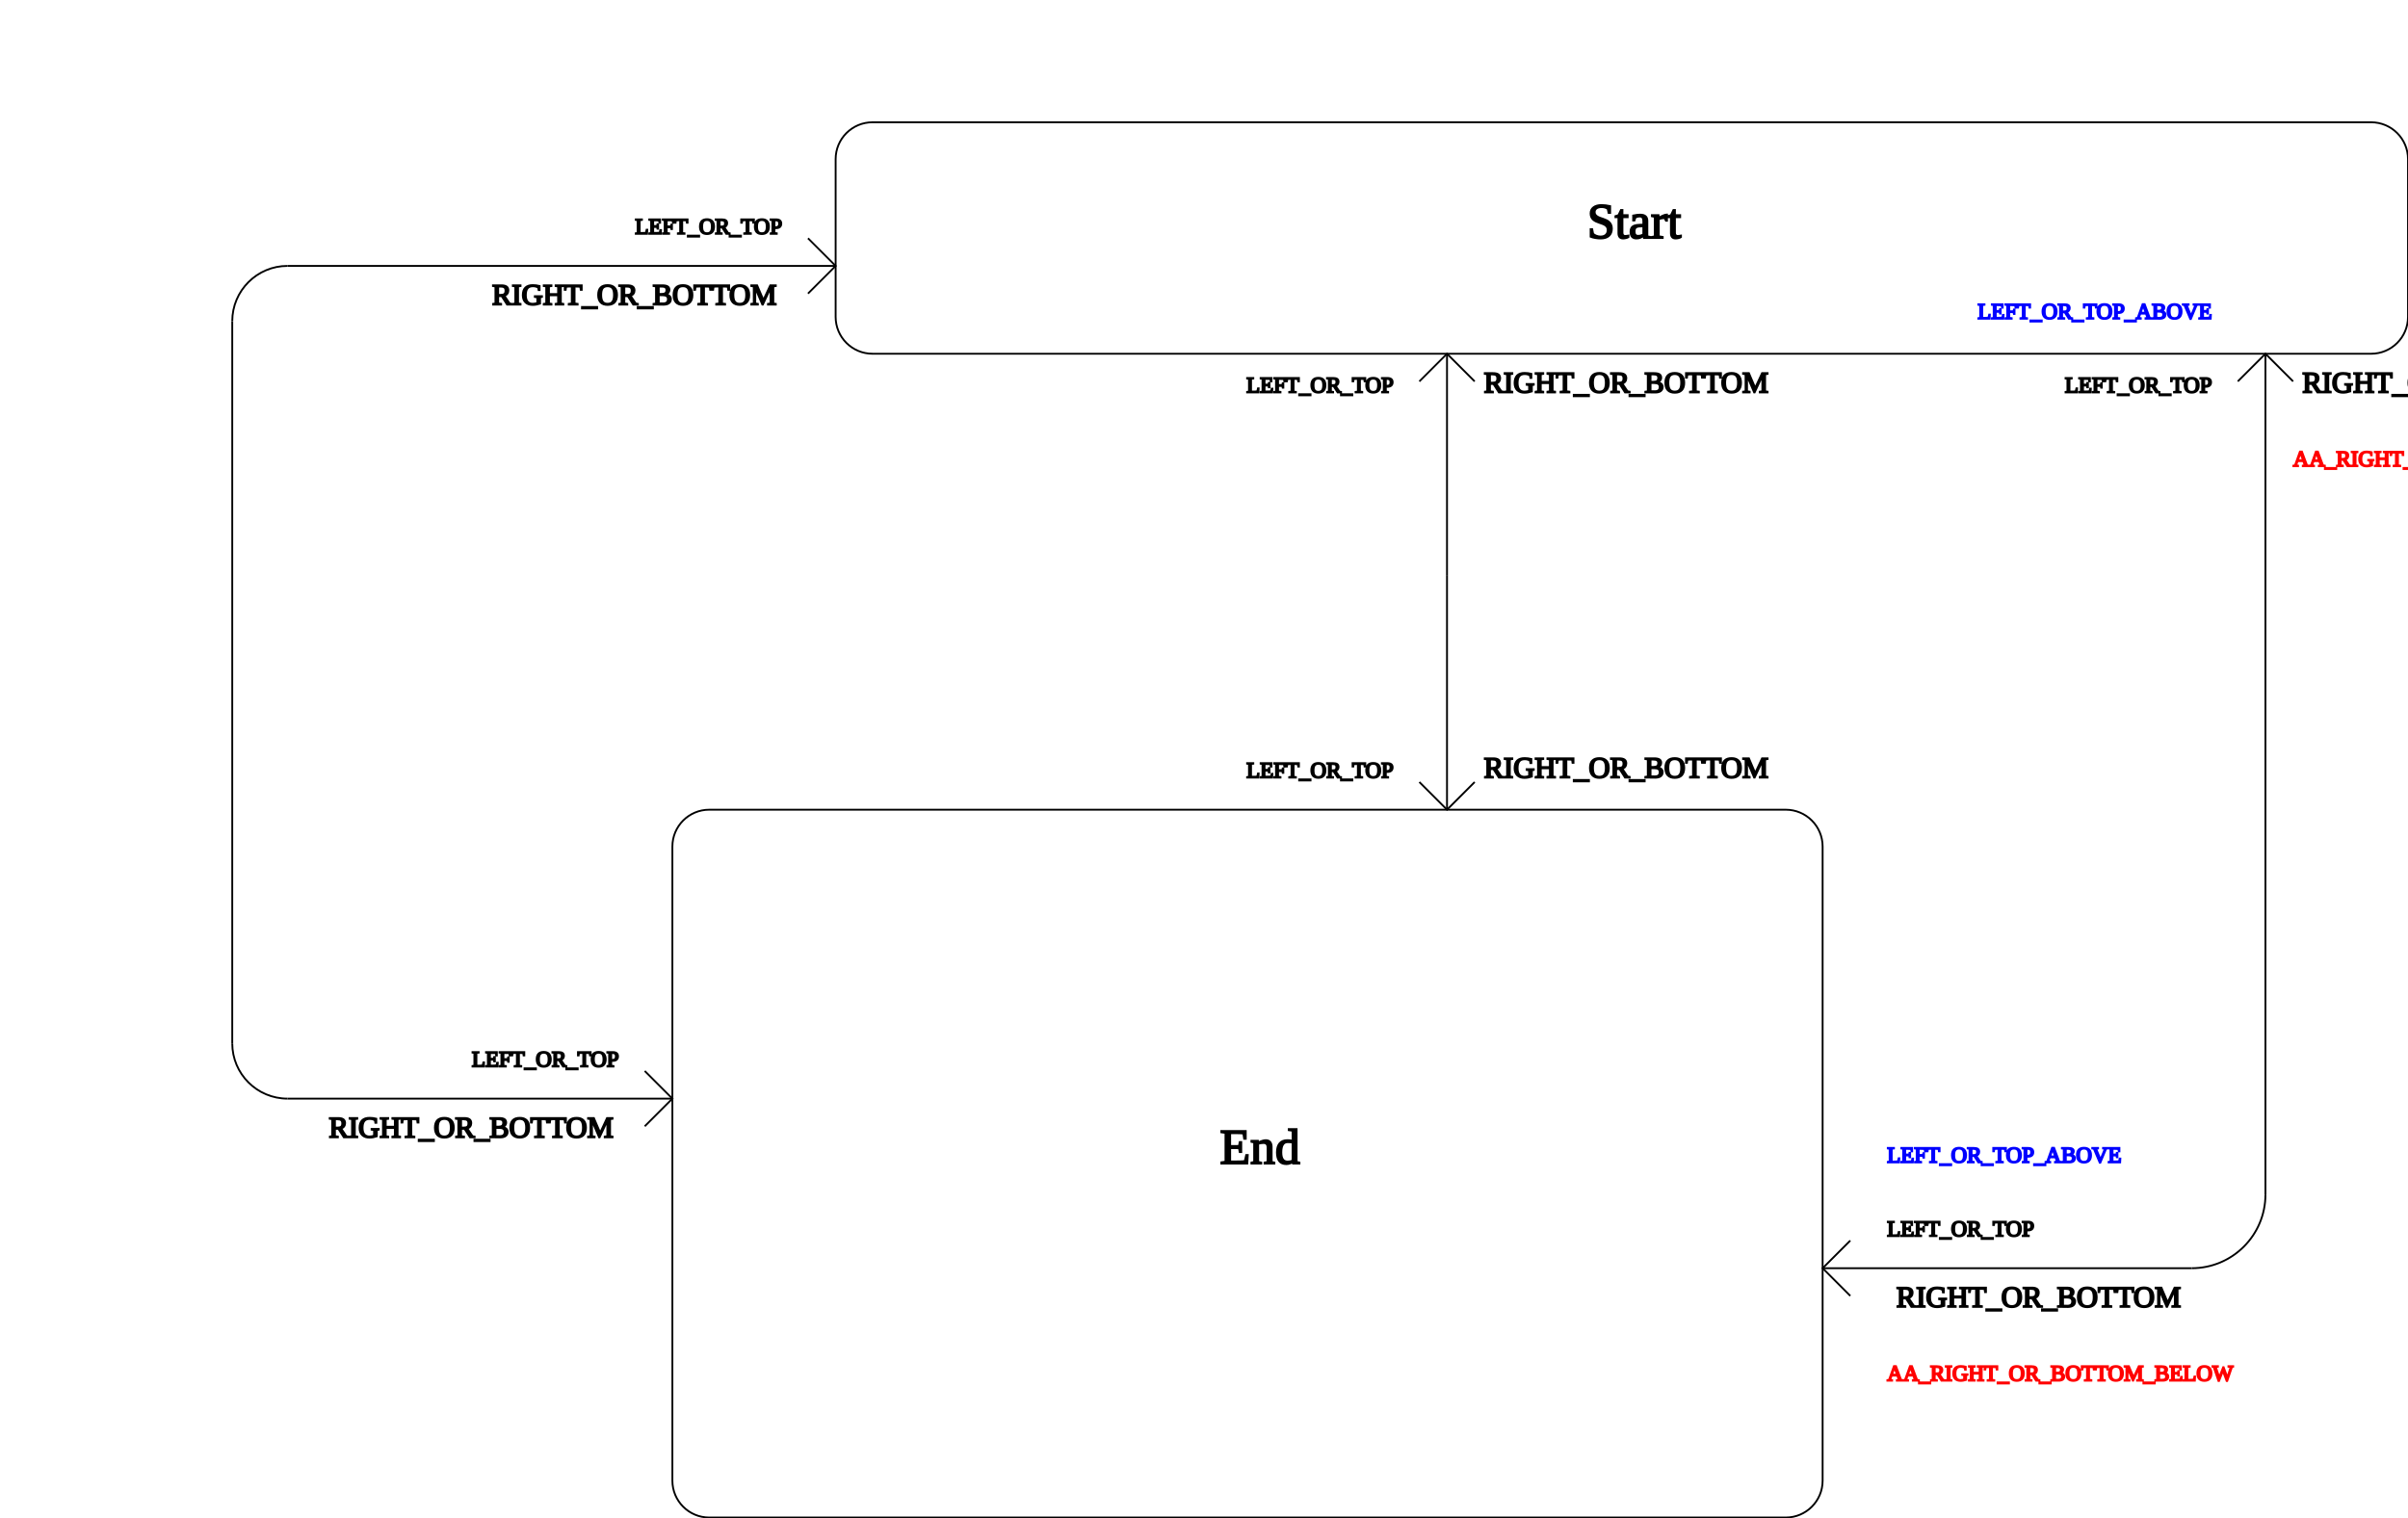
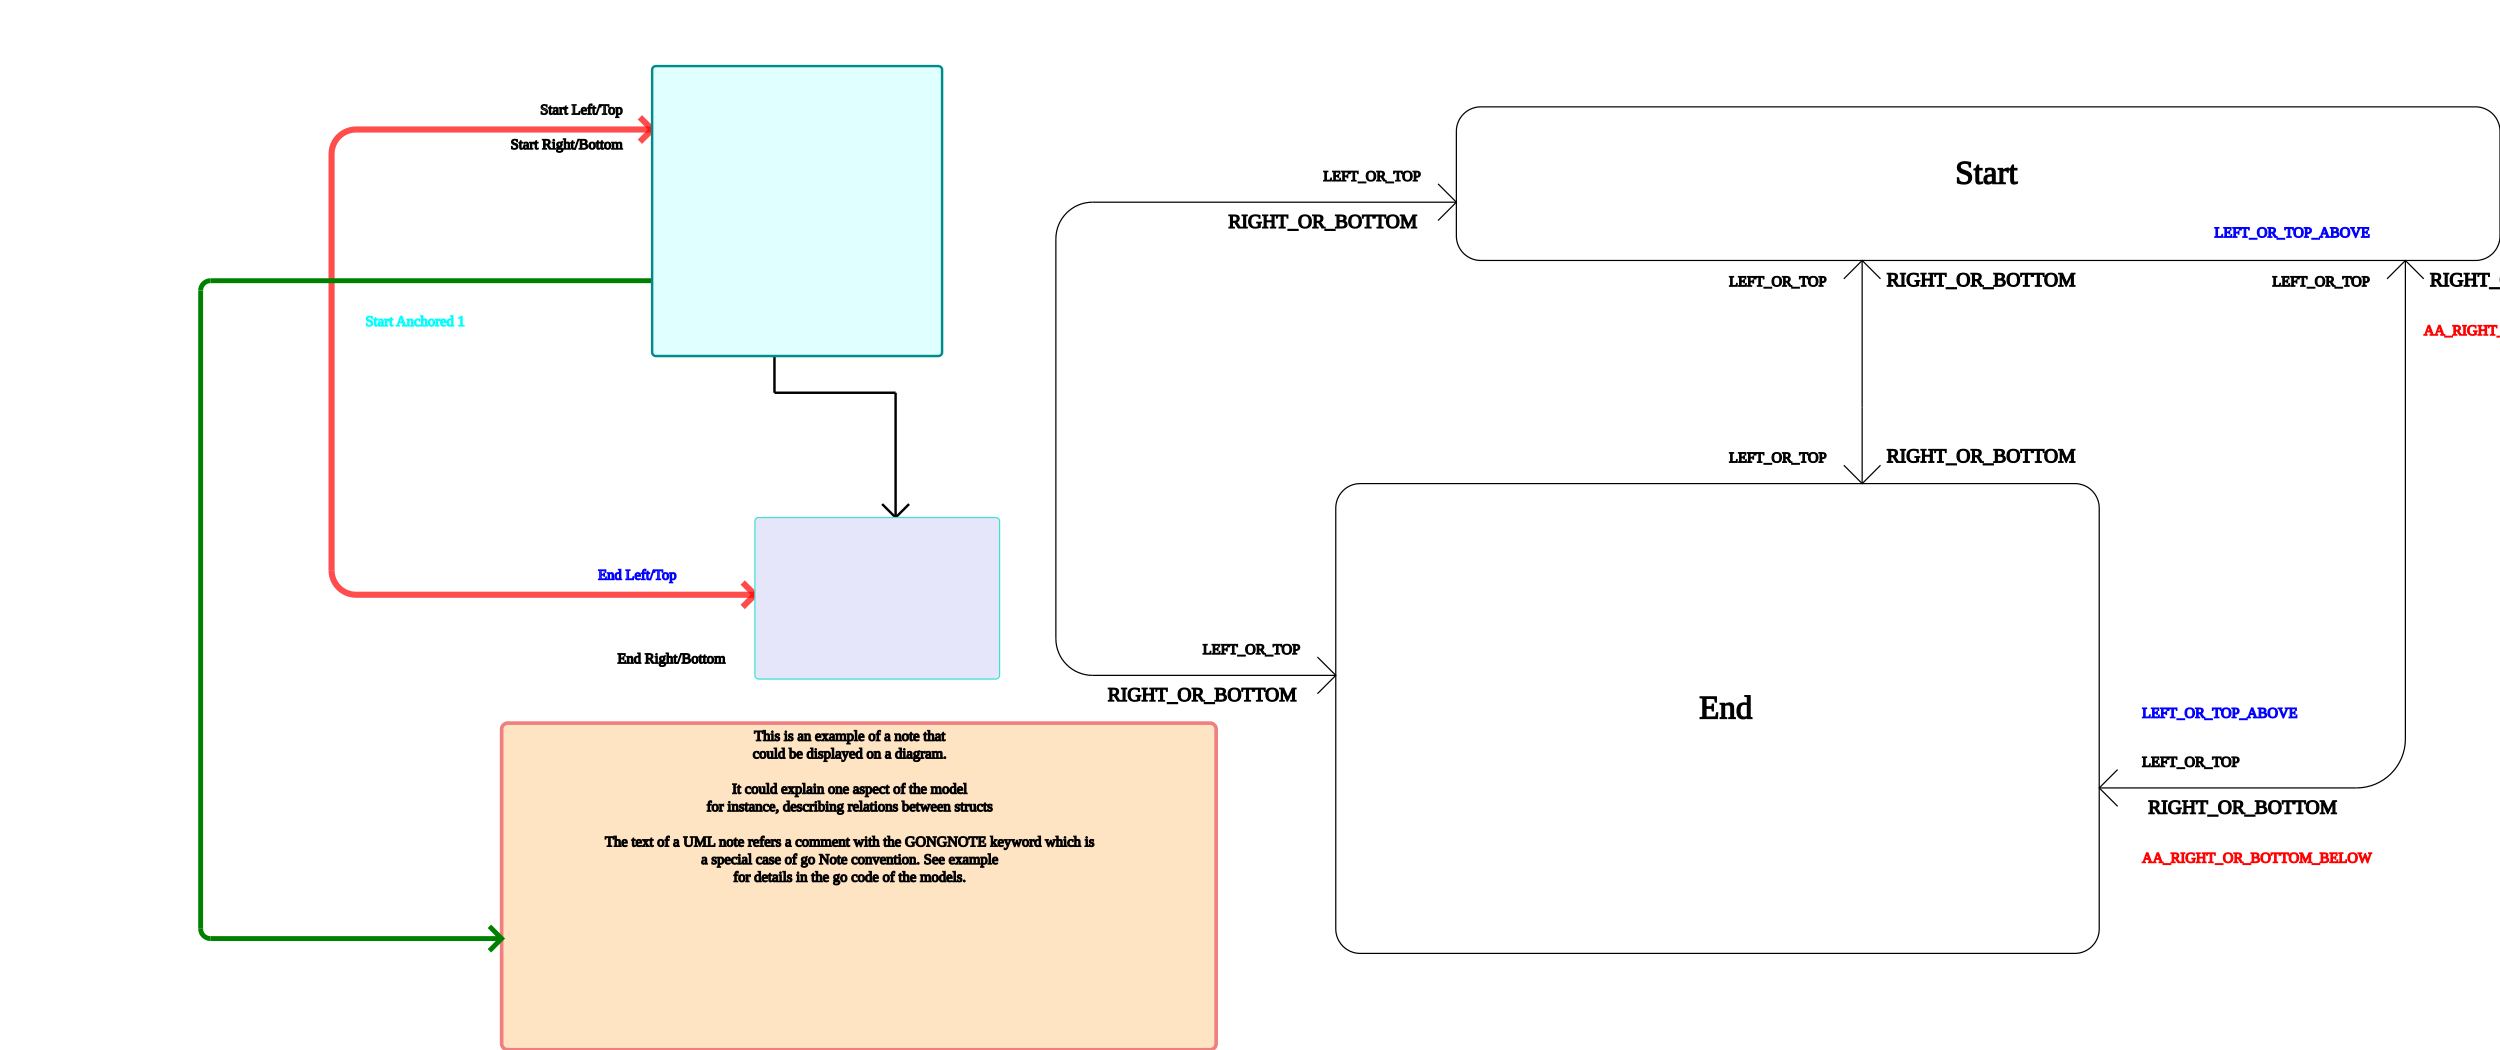
- <svg xmlns="http://www.w3.org/2000/svg" width="100%" height="100%" viewBox="-10 -10 1306.333 823.256">
+ <svg xmlns="http://www.w3.org/2000/svg" width="100%" height="100%" viewBox="-10 -10 2043.333 858">
  <style>text { font-family: Roboto, Arial, sans-serif !important; }</style>
-   <rect x="443.333" y="56.333" width="853" height="125.571" rx="20" ry="20" fill="" fill-opacity="0" stroke="black" stroke-opacity="1" stroke-width="1" stroke-dasharray="" transform="" />
-   <text xml:space="preserve" x="869.833" y="119.119" text-anchor="middle" font-weight="" font-style="" font-size="27px" fill="black" fill-opacity="1" stroke="black" stroke-opacity="1" stroke-width="1" stroke-dasharray="" transform="">
+   <rect x="400" y="581" width="584" height="267" rx="5" ry="5" fill="bisque" fill-opacity="50" stroke="lightcoral" stroke-opacity="1" stroke-width="3" stroke-dasharray="" transform="" />
+   <text xml:space="preserve" x="692" y="581" text-anchor="middle" font-weight="100" font-style="" font-size="" fill="black" fill-opacity="100" stroke="black" stroke-opacity="1" stroke-width="1" stroke-dasharray="" transform="">
+     <tspan x="692" dy="1.2em">This is an example of a note that</tspan>
+     <tspan x="692" dy="1.2em">could be displayed on a diagram.</tspan>
+     <tspan x="692" dy="1.2em"> </tspan>
+     <tspan x="692" dy="1.2em">It could explain one aspect of the model</tspan>
+     <tspan x="692" dy="1.2em">for instance, describing relations between structs</tspan>
+     <tspan x="692" dy="1.2em"> </tspan>
+     <tspan x="692" dy="1.2em">The text of a UML note refers a comment with the GONGNOTE keyword which is</tspan>
+     <tspan x="692" dy="1.2em">a special case of go Note convention. See example</tspan>
+     <tspan x="692" dy="1.2em">for details in the go code of the models.</tspan>
+     <tspan x="692" dy="1.2em"> </tspan>
+   </text>
+   <line x1="523" y1="95.848" x2="281" y2="95.848" fill="" fill-opacity="0" stroke="red" stroke-opacity="0.7" stroke-width="5" stroke-dasharray="" transform="" />
+   <path d="M 524.768 97.615 L 513 85.848 M 524.768 94.08 L 513 105.848" fill="" fill-opacity="0" stroke="red" stroke-opacity="0.7" stroke-width="5" stroke-dasharray="" transform="" />
+   <path d="M 281 95.848 A 20 20 0 0 0 261 115.848" fill="" fill-opacity="0" stroke="red" stroke-opacity="0.7" stroke-width="5" stroke-dasharray="" transform="" />
+   <text xml:space="preserve" x="508" y="83.448" text-anchor="end" font-weight="normal" font-style="" font-size="" fill="black" fill-opacity="0" stroke="black" stroke-opacity="1" stroke-width="1" stroke-dasharray="" transform="">
+     <tspan>Start Left/Top</tspan>
+   </text>
+   <text xml:space="preserve" x="508" y="111.848" text-anchor="end" font-weight="normal" font-style="" font-size="" fill="black" fill-opacity="1" stroke="black" stroke-opacity="1" stroke-width="1" stroke-dasharray="" transform="">
+     <tspan>Start Right/Bottom</tspan>
+   </text>
+   <line x1="261" y1="115.848" x2="261" y2="456.109" fill="" fill-opacity="0" stroke="red" stroke-opacity="0.7" stroke-width="5" stroke-dasharray="" transform="" />
+   <path d="M 261 456.109 A 20 20 0 0 0 281 476.109" fill="" fill-opacity="0" stroke="red" stroke-opacity="0.7" stroke-width="5" stroke-dasharray="" transform="" />
+   <line x1="281" y1="476.109" x2="607" y2="476.109" fill="" fill-opacity="0" stroke="red" stroke-opacity="0.7" stroke-width="5" stroke-dasharray="" transform="" />
+   <path d="M 608.768 477.877 L 597 466.109 M 608.768 474.342 L 597 486.109" fill="" fill-opacity="0" stroke="red" stroke-opacity="0.7" stroke-width="5" stroke-dasharray="" transform="" />
+   <text xml:space="preserve" x="592" y="532.109" text-anchor="end" font-weight="normal" font-style="" font-size="" fill="black" fill-opacity="1" stroke="black" stroke-opacity="1" stroke-width="1" stroke-dasharray="" transform="">
+     <tspan>End Right/Bottom</tspan>
+   </text>
+   <text xml:space="preserve" x="552" y="463.709" text-anchor="end" font-weight="normal" font-style="" font-size="" fill="blue" fill-opacity="0" stroke="blue" stroke-opacity="1" stroke-width="1" stroke-dasharray="" transform="">
+     <tspan>End Left/Top</tspan>
+   </text>
+   <line x1="523" y1="219.431" x2="162" y2="219.431" fill="" fill-opacity="0" stroke="green" stroke-opacity="1" stroke-width="4" stroke-dasharray="" transform="" />
+   <path d="M 162 219.431 A 8 8 0 0 0 154 227.431" fill="" fill-opacity="0" stroke="green" stroke-opacity="1" stroke-width="4" stroke-dasharray="" transform="" />
+   <text xml:space="preserve" x="379" y="256.444" text-anchor="end" font-weight="light" font-style="" font-size="" fill="cyan" fill-opacity="100" stroke="cyan" stroke-opacity="1" stroke-width="1" stroke-dasharray="" transform="">
+     <tspan>Start Anchored 1</tspan>
+   </text>
+   <line x1="154" y1="227.431" x2="154" y2="749.126" fill="" fill-opacity="0" stroke="green" stroke-opacity="1" stroke-width="4" stroke-dasharray="" transform="" />
+   <path d="M 154 749.126 A 8 8 0 0 0 162 757.126" fill="" fill-opacity="0" stroke="green" stroke-opacity="1" stroke-width="4" stroke-dasharray="" transform="" />
+   <line x1="162" y1="757.126" x2="400" y2="757.126" fill="" fill-opacity="0" stroke="green" stroke-opacity="1" stroke-width="4" stroke-dasharray="" transform="" />
+   <path d="M 401.414 758.54 L 390 747.126 M 401.414 755.712 L 390 767.126" fill="" fill-opacity="0" stroke="green" stroke-opacity="1" stroke-width="4" stroke-dasharray="" transform="" />
+   <line x1="623" y1="281" x2="623" y2="311.002" fill="" fill-opacity="0" stroke="black" stroke-opacity="1" stroke-width="2" stroke-dasharray="" transform="" />
+   <path d="M 623 311.002 A 0 0 0 0 1 623 311.002" fill="" fill-opacity="0" stroke="black" stroke-opacity="1" stroke-width="2" stroke-dasharray="" transform="" />
+   <line x1="623" y1="311.002" x2="722" y2="311.002" fill="" fill-opacity="0" stroke="black" stroke-opacity="1" stroke-width="2" stroke-dasharray="" transform="" />
+   <path d="M 722 311.002 A 0 0 0 0 0 722 311.002" fill="" fill-opacity="0" stroke="black" stroke-opacity="1" stroke-width="2" stroke-dasharray="" transform="" />
+   <line x1="722" y1="311.002" x2="722" y2="413" fill="" fill-opacity="0" stroke="black" stroke-opacity="1" stroke-width="2" stroke-dasharray="" transform="" />
+   <path d="M 722.707 413.707 L 711 402 M 721.293 413.707 L 733 402" fill="" fill-opacity="0" stroke="black" stroke-opacity="1" stroke-width="2" stroke-dasharray="" transform="" />
+   <rect x="607" y="413" width="200" height="132" rx="3" ry="3" fill="lavender" fill-opacity="50" stroke="turquoise" stroke-opacity="1" stroke-width="1" stroke-dasharray="" transform="" />
+   <rect x="1180.333" y="77.333" width="853" height="125.571" rx="20" ry="20" fill="" fill-opacity="0" stroke="black" stroke-opacity="1" stroke-width="1" stroke-dasharray="" transform="" />
+   <text xml:space="preserve" x="1606.833" y="140.119" text-anchor="middle" font-weight="" font-style="" font-size="27px" fill="black" fill-opacity="1" stroke="black" stroke-opacity="1" stroke-width="1" stroke-dasharray="" transform="">
    <tspan>Start</tspan>
  </text>
-   <rect x="354.769" y="429.256" width="624" height="384" rx="20" ry="20" fill="" fill-opacity="0" stroke="black" stroke-opacity="1" stroke-width="1" stroke-dasharray="" transform="" />
-   <text xml:space="preserve" x="666.769" y="621.256" text-anchor="middle" font-weight="" font-style="" font-size="27px" fill="black" fill-opacity="1" stroke="black" stroke-opacity="1" stroke-width="1" stroke-dasharray="" transform="">
+   <rect x="1081.769" y="385.256" width="624" height="384" rx="20" ry="20" fill="" fill-opacity="0" stroke="black" stroke-opacity="1" stroke-width="1" stroke-dasharray="" transform="" />
+   <text xml:space="preserve" x="1393.769" y="577.256" text-anchor="middle" font-weight="" font-style="" font-size="27px" fill="black" fill-opacity="1" stroke="black" stroke-opacity="1" stroke-width="1" stroke-dasharray="" transform="">
    <tspan>End</tspan>
  </text>
-   <line x1="775" y1="181.905" x2="775" y2="302.005" fill="" fill-opacity="0" stroke="black" stroke-opacity="1" stroke-width="1" stroke-dasharray="" transform="" />
-   <path d="M 774.647 181.551 L 790 196.905 M 775.354 181.551 L 760 196.905" fill="" fill-opacity="0" stroke="black" stroke-opacity="1" stroke-width="1" stroke-dasharray="" transform="" />
-   <path d="M 775 302.005 A 20 20 0 0 1 775 302.005" fill="" fill-opacity="0" stroke="black" stroke-opacity="1" stroke-width="1" stroke-dasharray="" transform="" />
-   <text xml:space="preserve" x="755" y="202.905" text-anchor="end" font-weight="" font-style="" font-size="" fill="black" fill-opacity="1" stroke="black" stroke-opacity="1" stroke-width="1" stroke-dasharray="" transform="">
+   <line x1="1512" y1="202.905" x2="1512" y2="323.005" fill="" fill-opacity="0" stroke="black" stroke-opacity="1" stroke-width="1" stroke-dasharray="" transform="" />
+   <path d="M 1511.647 202.551 L 1527 217.905 M 1512.354 202.551 L 1497 217.905" fill="" fill-opacity="0" stroke="black" stroke-opacity="1" stroke-width="1" stroke-dasharray="" transform="" />
+   <path d="M 1512 323.005 A 20 20 0 0 1 1512 323.005" fill="" fill-opacity="0" stroke="black" stroke-opacity="1" stroke-width="1" stroke-dasharray="" transform="" />
+   <text xml:space="preserve" x="1492" y="223.905" text-anchor="end" font-weight="" font-style="" font-size="" fill="black" fill-opacity="1" stroke="black" stroke-opacity="1" stroke-width="1" stroke-dasharray="" transform="">
    <tspan>LEFT_OR_TOP</tspan>
  </text>
-   <text xml:space="preserve" x="775" y="202.905" text-anchor="start" font-weight="" font-style="" font-size="16" fill="black" fill-opacity="1" stroke="black" stroke-opacity="1" stroke-width="1" stroke-dasharray="" transform="">
+   <text xml:space="preserve" x="1512" y="223.905" text-anchor="start" font-weight="" font-style="" font-size="16" fill="black" fill-opacity="1" stroke="black" stroke-opacity="1" stroke-width="1" stroke-dasharray="" transform="">
    <tspan>RIGHT_OR_BOTTOM</tspan>
  </text>
-   <line x1="775" y1="302.005" x2="775" y2="302.005" fill="" fill-opacity="0" stroke="black" stroke-opacity="1" stroke-width="1" stroke-dasharray="" transform="" />
-   <path d="M 775 302.005 A 20 20 0 0 0 775 302.005" fill="" fill-opacity="0" stroke="black" stroke-opacity="1" stroke-width="1" stroke-dasharray="" transform="" />
-   <line x1="775" y1="302.005" x2="775" y2="429.256" fill="" fill-opacity="0" stroke="black" stroke-opacity="1" stroke-width="1" stroke-dasharray="" transform="" />
-   <path d="M 775.354 429.61 L 760 414.256 M 774.647 429.61 L 790 414.256" fill="" fill-opacity="0" stroke="black" stroke-opacity="1" stroke-width="1" stroke-dasharray="" transform="" />
-   <text xml:space="preserve" x="755" y="411.856" text-anchor="end" font-weight="" font-style="" font-size="" fill="black" fill-opacity="1" stroke="black" stroke-opacity="1" stroke-width="1" stroke-dasharray="" transform="">
+   <line x1="1512" y1="323.005" x2="1512" y2="323.005" fill="" fill-opacity="0" stroke="black" stroke-opacity="1" stroke-width="1" stroke-dasharray="" transform="" />
+   <path d="M 1512 323.005 A 20 20 0 0 0 1512 323.005" fill="" fill-opacity="0" stroke="black" stroke-opacity="1" stroke-width="1" stroke-dasharray="" transform="" />
+   <line x1="1512" y1="323.005" x2="1512" y2="385.256" fill="" fill-opacity="0" stroke="black" stroke-opacity="1" stroke-width="1" stroke-dasharray="" transform="" />
+   <path d="M 1512.354 385.61 L 1497 370.256 M 1511.647 385.61 L 1527 370.256" fill="" fill-opacity="0" stroke="black" stroke-opacity="1" stroke-width="1" stroke-dasharray="" transform="" />
+   <text xml:space="preserve" x="1492" y="367.856" text-anchor="end" font-weight="" font-style="" font-size="" fill="black" fill-opacity="1" stroke="black" stroke-opacity="1" stroke-width="1" stroke-dasharray="" transform="">
    <tspan>LEFT_OR_TOP</tspan>
  </text>
-   <text xml:space="preserve" x="775" y="411.856" text-anchor="start" font-weight="" font-style="" font-size="16" fill="black" fill-opacity="1" stroke="black" stroke-opacity="1" stroke-width="1" stroke-dasharray="" transform="">
+   <text xml:space="preserve" x="1512" y="367.856" text-anchor="start" font-weight="" font-style="" font-size="16" fill="black" fill-opacity="1" stroke="black" stroke-opacity="1" stroke-width="1" stroke-dasharray="" transform="">
    <tspan>RIGHT_OR_BOTTOM</tspan>
  </text>
-   <line x1="978.769" y1="678.005" x2="1179" y2="678.005" fill="" fill-opacity="0" stroke="black" stroke-opacity="1" stroke-width="1" stroke-dasharray="" transform="" />
-   <path d="M 978.416 678.359 L 993.769 663.005 M 978.416 677.652 L 993.769 693.005" fill="" fill-opacity="0" stroke="black" stroke-opacity="1" stroke-width="1" stroke-dasharray="" transform="" />
-   <path d="M 1179 678.005 A 40 40 0 0 0 1219 638.005" fill="" fill-opacity="0" stroke="black" stroke-opacity="1" stroke-width="1" stroke-dasharray="" transform="" />
-   <text xml:space="preserve" x="998.769" y="660.605" text-anchor="start" font-weight="" font-style="" font-size="" fill="black" fill-opacity="1" stroke="black" stroke-opacity="1" stroke-width="1" stroke-dasharray="" transform="">
+   <line x1="1705.769" y1="634.005" x2="1916" y2="634.005" fill="" fill-opacity="0" stroke="black" stroke-opacity="1" stroke-width="1" stroke-dasharray="" transform="" />
+   <path d="M 1705.416 634.359 L 1720.769 619.005 M 1705.416 633.652 L 1720.769 649.005" fill="" fill-opacity="0" stroke="black" stroke-opacity="1" stroke-width="1" stroke-dasharray="" transform="" />
+   <path d="M 1916 634.005 A 40 40 0 0 0 1956 594.005" fill="" fill-opacity="0" stroke="black" stroke-opacity="1" stroke-width="1" stroke-dasharray="" transform="" />
+   <text xml:space="preserve" x="1725.769" y="616.605" text-anchor="start" font-weight="" font-style="" font-size="" fill="black" fill-opacity="1" stroke="black" stroke-opacity="1" stroke-width="1" stroke-dasharray="" transform="">
    <tspan>LEFT_OR_TOP</tspan>
  </text>
-   <text xml:space="preserve" x="998.769" y="699.005" text-anchor="start" font-weight="" font-style="" font-size="16" fill="black" fill-opacity="1" stroke="black" stroke-opacity="1" stroke-width="1" stroke-dasharray="" transform="">
+   <text xml:space="preserve" x="1725.769" y="655.005" text-anchor="start" font-weight="" font-style="" font-size="16" fill="black" fill-opacity="1" stroke="black" stroke-opacity="1" stroke-width="1" stroke-dasharray="" transform="">
    <tspan>RIGHT_OR_BOTTOM</tspan>
  </text>
-   <text xml:space="preserve" x="998.769" y="739.005" text-anchor="start" font-weight="" font-style="" font-size="" fill="red" fill-opacity="1" stroke="red" stroke-opacity="1" stroke-width="1" stroke-dasharray="" transform="">
+   <text xml:space="preserve" x="1725.769" y="695.005" text-anchor="start" font-weight="" font-style="" font-size="" fill="red" fill-opacity="1" stroke="red" stroke-opacity="1" stroke-width="1" stroke-dasharray="" transform="">
    <tspan>AA_RIGHT_OR_BOTTOM_BELOW</tspan>
  </text>
-   <text xml:space="preserve" x="998.769" y="620.605" text-anchor="start" font-weight="" font-style="" font-size="" fill="blue" fill-opacity="1" stroke="blue" stroke-opacity="1" stroke-width="1" stroke-dasharray="" transform="">
+   <text xml:space="preserve" x="1725.769" y="576.605" text-anchor="start" font-weight="" font-style="" font-size="" fill="blue" fill-opacity="1" stroke="blue" stroke-opacity="1" stroke-width="1" stroke-dasharray="" transform="">
    <tspan>LEFT_OR_TOP_ABOVE</tspan>
  </text>
-   <line x1="1219" y1="638.005" x2="1219" y2="181.905" fill="" fill-opacity="0" stroke="black" stroke-opacity="1" stroke-width="1" stroke-dasharray="" transform="" />
-   <path d="M 1218.646 181.551 L 1234 196.905 M 1219.354 181.551 L 1204 196.905" fill="" fill-opacity="0" stroke="black" stroke-opacity="1" stroke-width="1" stroke-dasharray="" transform="" />
-   <text xml:space="preserve" x="1199" y="202.905" text-anchor="end" font-weight="" font-style="" font-size="" fill="black" fill-opacity="1" stroke="black" stroke-opacity="1" stroke-width="1" stroke-dasharray="" transform="">
+   <line x1="1956" y1="594.005" x2="1956" y2="202.905" fill="" fill-opacity="0" stroke="black" stroke-opacity="1" stroke-width="1" stroke-dasharray="" transform="" />
+   <path d="M 1955.646 202.551 L 1971 217.905 M 1956.354 202.551 L 1941 217.905" fill="" fill-opacity="0" stroke="black" stroke-opacity="1" stroke-width="1" stroke-dasharray="" transform="" />
+   <text xml:space="preserve" x="1936" y="223.905" text-anchor="end" font-weight="" font-style="" font-size="" fill="black" fill-opacity="1" stroke="black" stroke-opacity="1" stroke-width="1" stroke-dasharray="" transform="">
    <tspan>LEFT_OR_TOP</tspan>
  </text>
-   <text xml:space="preserve" x="1219" y="202.905" text-anchor="start" font-weight="" font-style="" font-size="16" fill="black" fill-opacity="1" stroke="black" stroke-opacity="1" stroke-width="1" stroke-dasharray="" transform="">
+   <text xml:space="preserve" x="1956" y="223.905" text-anchor="start" font-weight="" font-style="" font-size="16" fill="black" fill-opacity="1" stroke="black" stroke-opacity="1" stroke-width="1" stroke-dasharray="" transform="">
    <tspan>RIGHT_OR_BOTTOM</tspan>
  </text>
-   <text xml:space="preserve" x="1219" y="242.905" text-anchor="start" font-weight="" font-style="" font-size="" fill="red" fill-opacity="1" stroke="red" stroke-opacity="1" stroke-width="1" stroke-dasharray="" transform="">
+   <text xml:space="preserve" x="1956" y="263.905" text-anchor="start" font-weight="" font-style="" font-size="" fill="red" fill-opacity="1" stroke="red" stroke-opacity="1" stroke-width="1" stroke-dasharray="" transform="">
    <tspan>AA_RIGHT_OR_BOTTOM_BELOW</tspan>
  </text>
-   <text xml:space="preserve" x="1199" y="162.905" text-anchor="end" font-weight="" font-style="" font-size="" fill="blue" fill-opacity="1" stroke="blue" stroke-opacity="1" stroke-width="1" stroke-dasharray="" transform="">
+   <text xml:space="preserve" x="1936" y="183.905" text-anchor="end" font-weight="" font-style="" font-size="" fill="blue" fill-opacity="1" stroke="blue" stroke-opacity="1" stroke-width="1" stroke-dasharray="" transform="">
    <tspan>LEFT_OR_TOP_ABOVE</tspan>
  </text>
-   <line x1="443.333" y1="134.257" x2="146" y2="134.257" fill="" fill-opacity="0" stroke="black" stroke-opacity="1" stroke-width="1" stroke-dasharray="" transform="" />
-   <path d="M 443.687 134.611 L 428.333 119.257 M 443.687 133.904 L 428.333 149.257" fill="" fill-opacity="0" stroke="black" stroke-opacity="1" stroke-width="1" stroke-dasharray="" transform="" />
-   <path d="M 146 134.257 A 30 30 0 0 0 116 164.257" fill="" fill-opacity="0" stroke="black" stroke-opacity="1" stroke-width="1" stroke-dasharray="" transform="" />
-   <text xml:space="preserve" x="423.333" y="116.857" text-anchor="end" font-weight="" font-style="" font-size="" fill="black" fill-opacity="1" stroke="black" stroke-opacity="1" stroke-width="1" stroke-dasharray="" transform="">
+   <line x1="1180.333" y1="155.257" x2="883" y2="155.257" fill="" fill-opacity="0" stroke="black" stroke-opacity="1" stroke-width="1" stroke-dasharray="" transform="" />
+   <path d="M 1180.687 155.611 L 1165.333 140.257 M 1180.687 154.904 L 1165.333 170.257" fill="" fill-opacity="0" stroke="black" stroke-opacity="1" stroke-width="1" stroke-dasharray="" transform="" />
+   <path d="M 883 155.257 A 30 30 0 0 0 853 185.257" fill="" fill-opacity="0" stroke="black" stroke-opacity="1" stroke-width="1" stroke-dasharray="" transform="" />
+   <text xml:space="preserve" x="1160.333" y="137.857" text-anchor="end" font-weight="" font-style="" font-size="" fill="black" fill-opacity="1" stroke="black" stroke-opacity="1" stroke-width="1" stroke-dasharray="" transform="">
    <tspan>LEFT_OR_TOP</tspan>
  </text>
-   <text xml:space="preserve" x="423.333" y="155.257" text-anchor="end" font-weight="" font-style="" font-size="16" fill="black" fill-opacity="1" stroke="black" stroke-opacity="1" stroke-width="1" stroke-dasharray="" transform="">
+   <text xml:space="preserve" x="1160.333" y="176.257" text-anchor="end" font-weight="" font-style="" font-size="16" fill="black" fill-opacity="1" stroke="black" stroke-opacity="1" stroke-width="1" stroke-dasharray="" transform="">
    <tspan>RIGHT_OR_BOTTOM</tspan>
  </text>
-   <line x1="116" y1="164.257" x2="116" y2="556.005" fill="" fill-opacity="0" stroke="black" stroke-opacity="1" stroke-width="1" stroke-dasharray="" transform="" />
-   <path d="M 116 556.005 A 30 30 0 0 0 146 586.005" fill="" fill-opacity="0" stroke="black" stroke-opacity="1" stroke-width="1" stroke-dasharray="" transform="" />
-   <line x1="146" y1="586.005" x2="354.769" y2="586.005" fill="" fill-opacity="0" stroke="black" stroke-opacity="1" stroke-width="1" stroke-dasharray="" transform="" />
-   <path d="M 355.123 586.359 L 339.769 571.005 M 355.123 585.652 L 339.769 601.005" fill="" fill-opacity="0" stroke="black" stroke-opacity="1" stroke-width="1" stroke-dasharray="" transform="" />
-   <text xml:space="preserve" x="334.769" y="568.605" text-anchor="end" font-weight="" font-style="" font-size="" fill="black" fill-opacity="1" stroke="black" stroke-opacity="1" stroke-width="1" stroke-dasharray="" transform="">
+   <line x1="853" y1="185.257" x2="853" y2="512.005" fill="" fill-opacity="0" stroke="black" stroke-opacity="1" stroke-width="1" stroke-dasharray="" transform="" />
+   <path d="M 853 512.005 A 30 30 0 0 0 883 542.005" fill="" fill-opacity="0" stroke="black" stroke-opacity="1" stroke-width="1" stroke-dasharray="" transform="" />
+   <line x1="883" y1="542.005" x2="1081.769" y2="542.005" fill="" fill-opacity="0" stroke="black" stroke-opacity="1" stroke-width="1" stroke-dasharray="" transform="" />
+   <path d="M 1082.123 542.359 L 1066.769 527.005 M 1082.123 541.652 L 1066.769 557.005" fill="" fill-opacity="0" stroke="black" stroke-opacity="1" stroke-width="1" stroke-dasharray="" transform="" />
+   <text xml:space="preserve" x="1061.769" y="524.605" text-anchor="end" font-weight="" font-style="" font-size="" fill="black" fill-opacity="1" stroke="black" stroke-opacity="1" stroke-width="1" stroke-dasharray="" transform="">
    <tspan>LEFT_OR_TOP</tspan>
  </text>
-   <text xml:space="preserve" x="334.769" y="607.005" text-anchor="end" font-weight="" font-style="" font-size="16" fill="black" fill-opacity="1" stroke="black" stroke-opacity="1" stroke-width="1" stroke-dasharray="" transform="">
+   <text xml:space="preserve" x="1061.769" y="563.005" text-anchor="end" font-weight="" font-style="" font-size="16" fill="black" fill-opacity="1" stroke="black" stroke-opacity="1" stroke-width="1" stroke-dasharray="" transform="">
    <tspan>RIGHT_OR_BOTTOM</tspan>
  </text>
+   <rect x="523" y="44" width="237" height="237" rx="3" ry="3" fill="lightcyan" fill-opacity="100" stroke="darkcyan" stroke-opacity="1" stroke-width="2" stroke-dasharray="" transform="" />
</svg>
